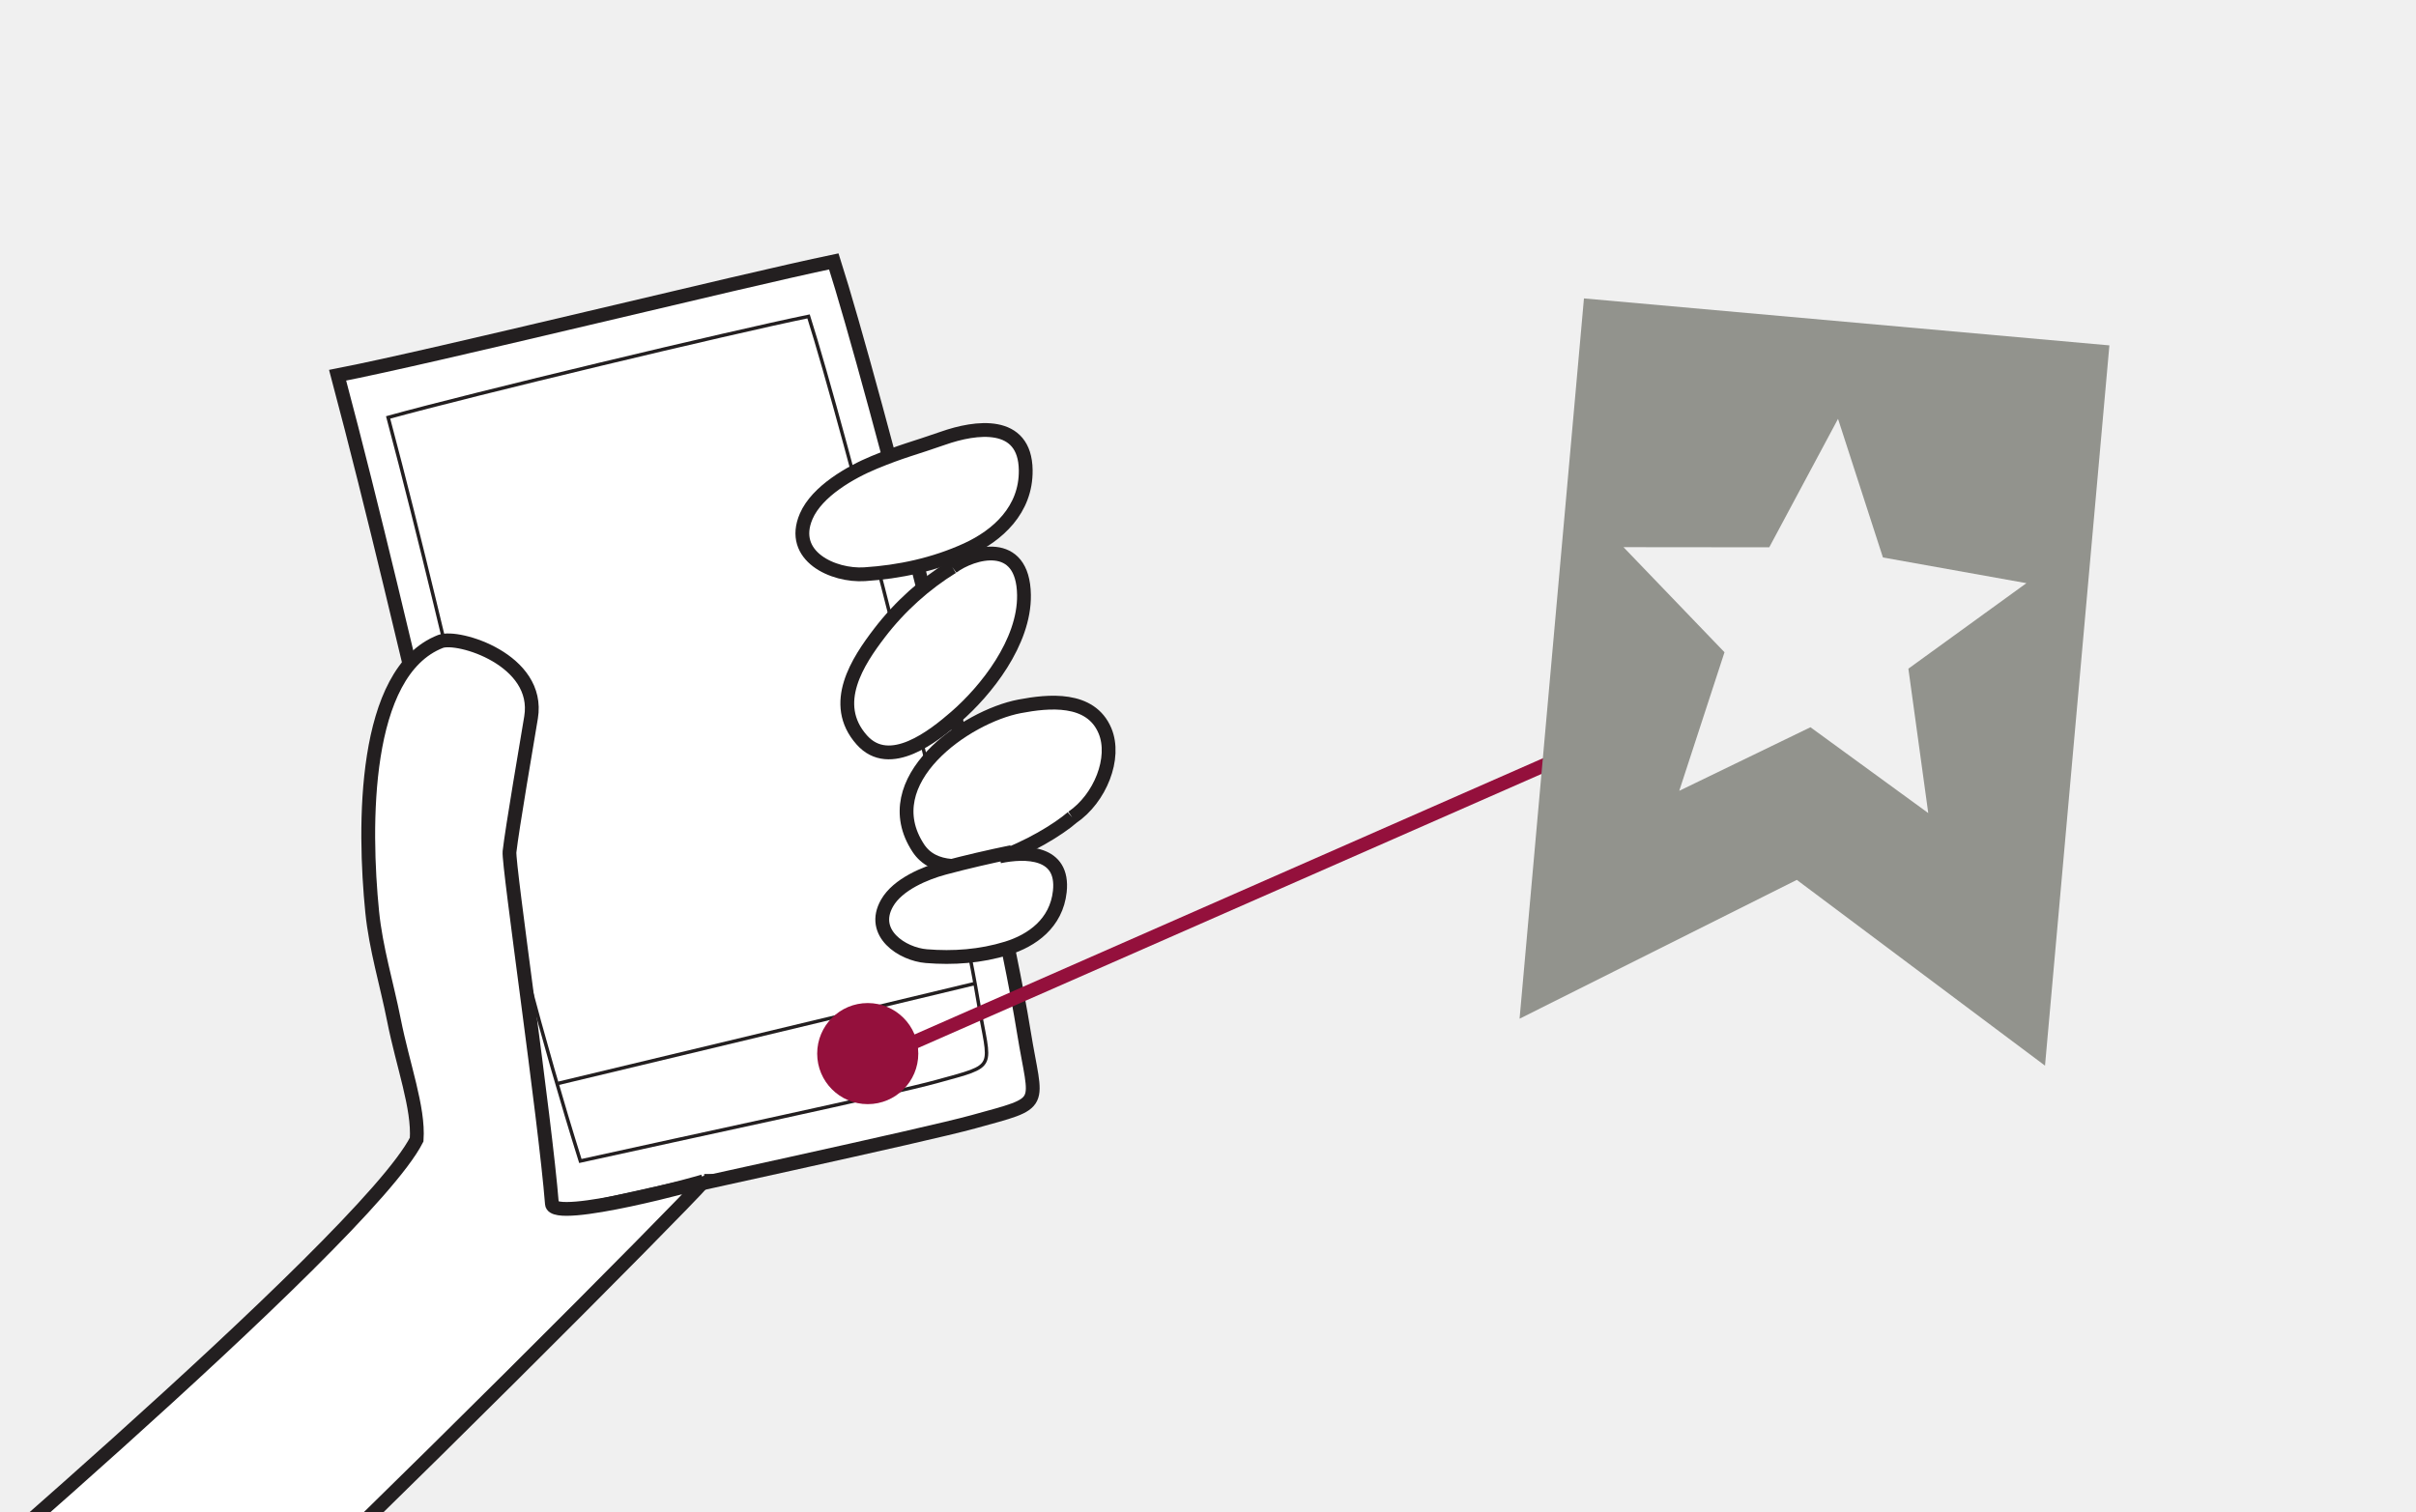
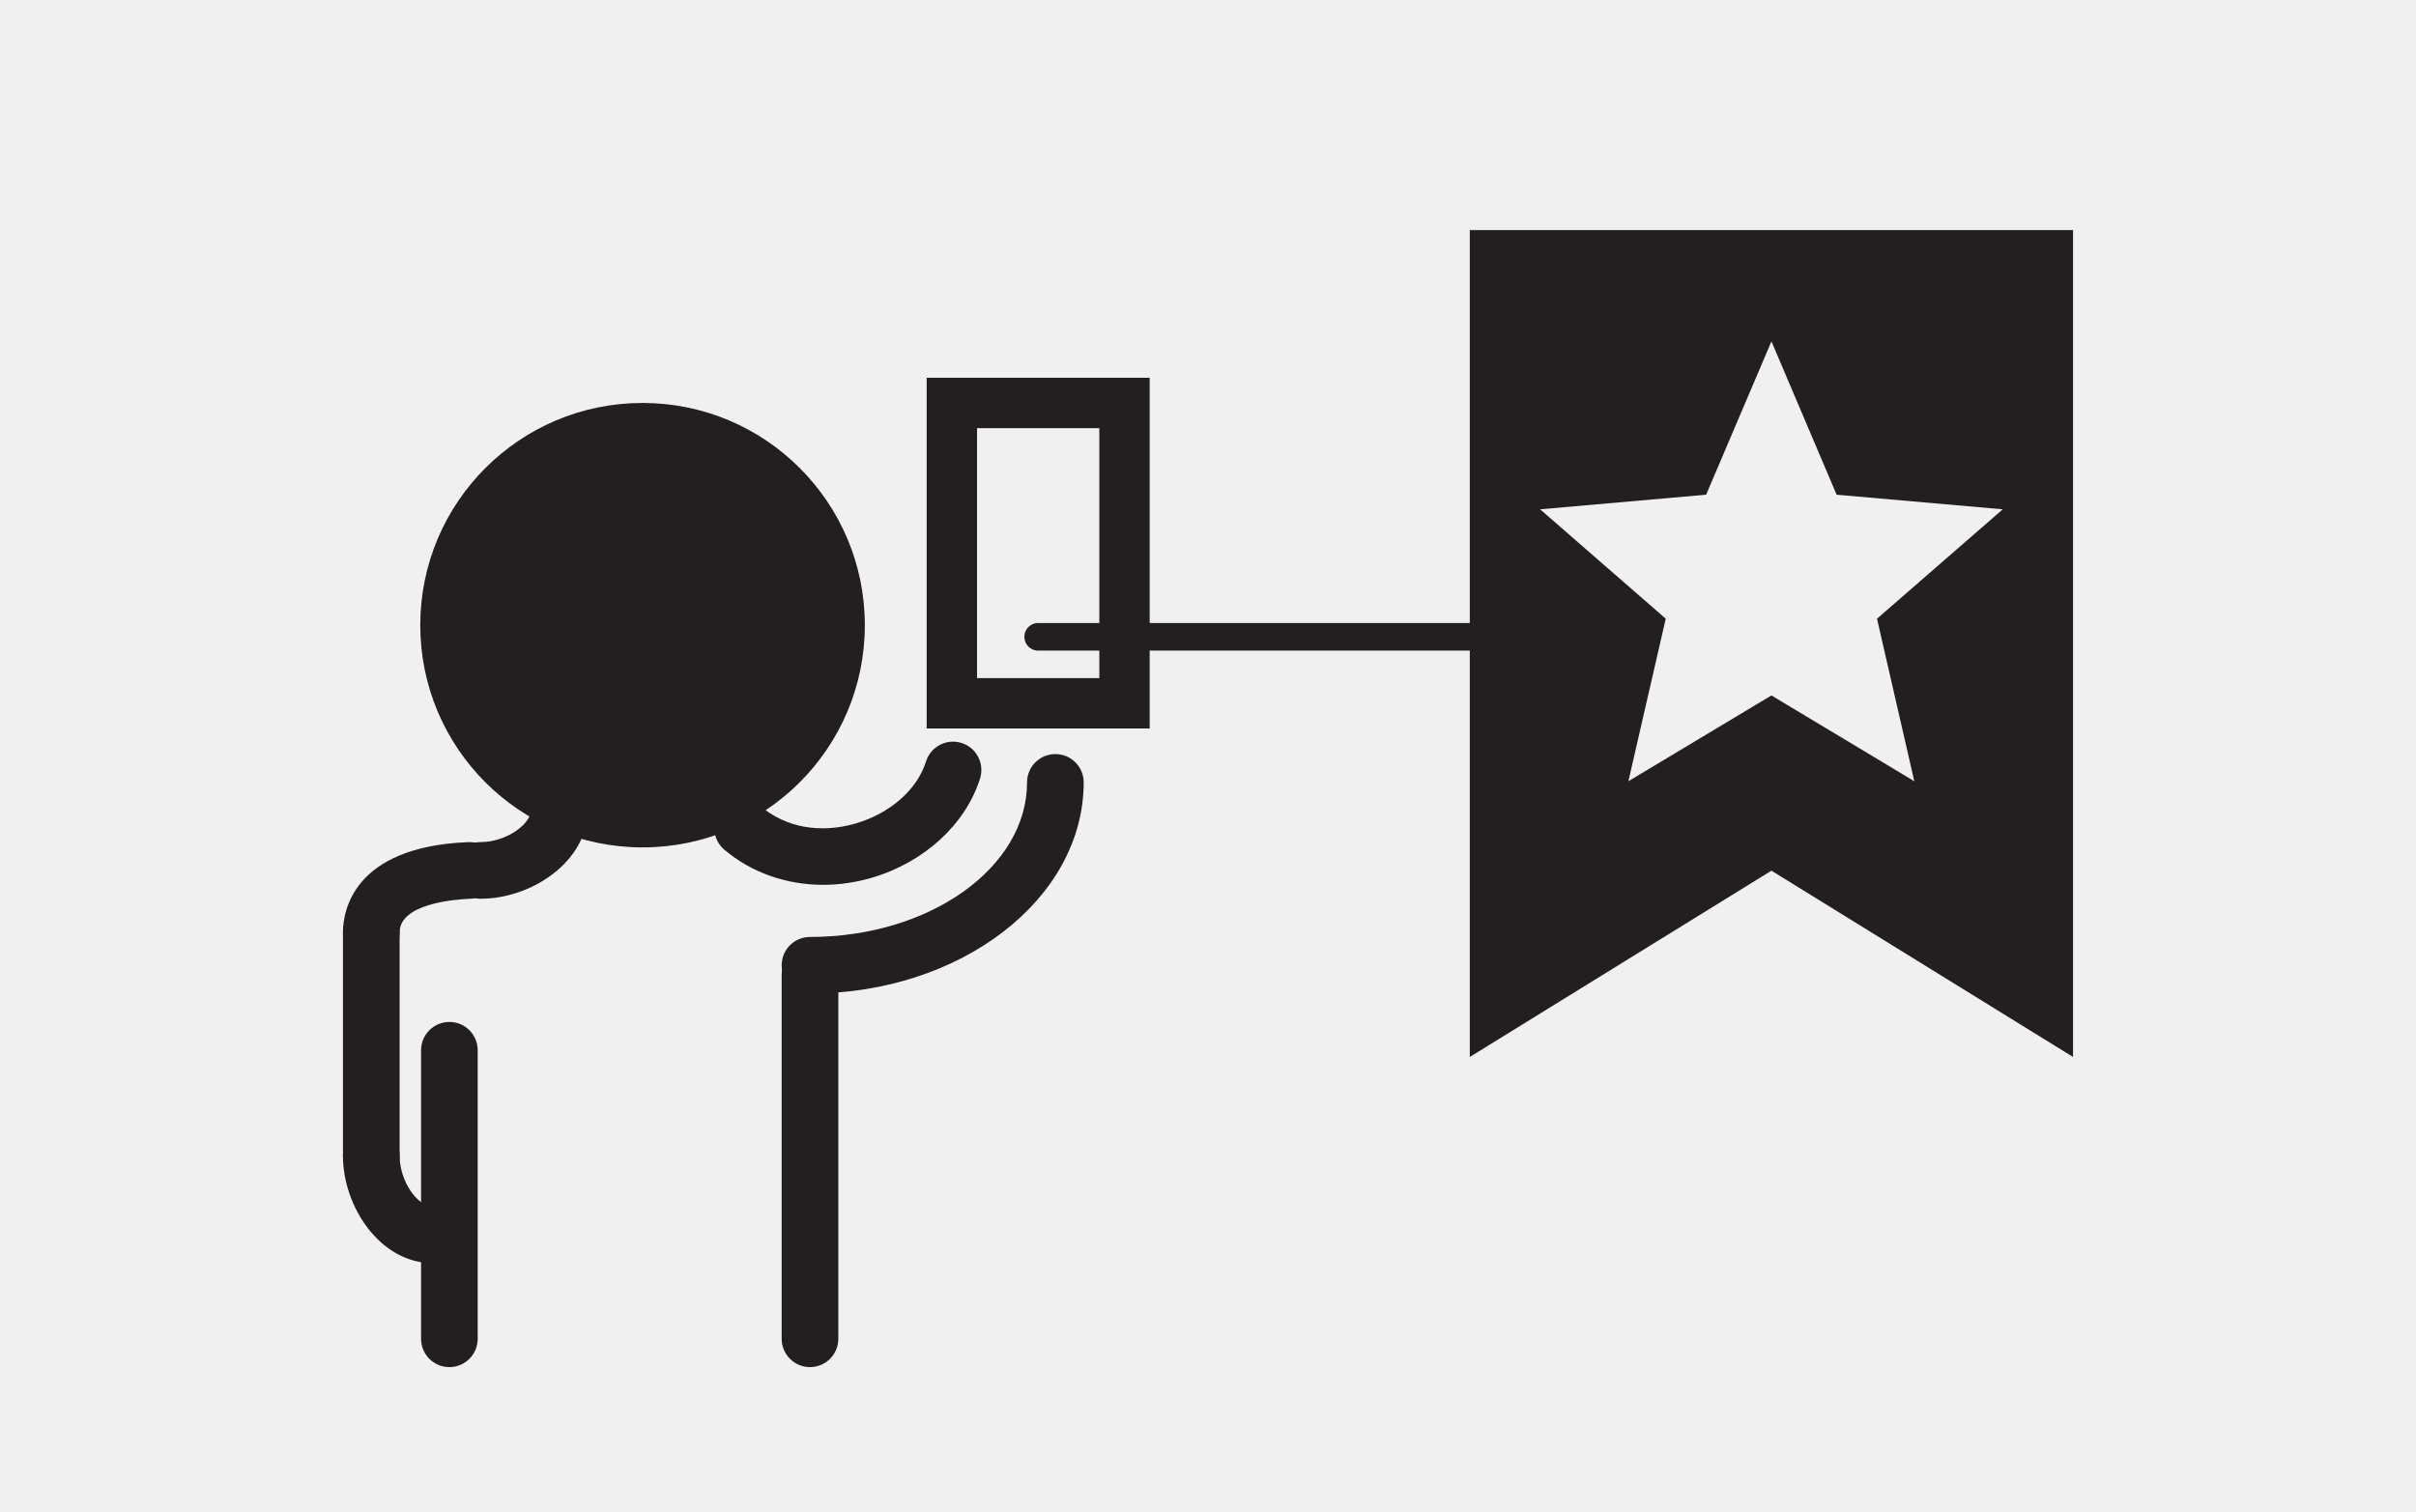
<svg xmlns="http://www.w3.org/2000/svg" version="1.1" id="Layer_1" x="0px" y="0px" width="350px" height="219px" viewBox="0 0 350 219" enable-background="new 0 0 350 219" xml:space="preserve">
-   <path fill="#FFFFFF" stroke="#231F20" stroke-width="2" stroke-miterlimit="10" d="M120.792,37.879  c5.587,17.474,23.3,85.434,27.542,111.748c1.768,10.947,3.359,9.973-7.315,12.924c-7.034,1.947-43.05,9.689-60.669,13.658  C67.726,136.285,59.668,94.793,48.91,54.375C62.654,51.715,107.223,40.701,120.792,37.879z" />
-   <path fill="#FFFFFF" stroke="#231F20" stroke-width="0.5" stroke-miterlimit="10" d="M117.134,45.848  c4.954,15.572,20.731,76.078,24.61,99.48c1.627,9.748,2.97,8.9-6.102,11.406c-5.973,1.664-36.59,8.18-51.568,11.502  C72.909,132.67,65.809,96.482,56.226,60.49C68.591,57.071,105.6,48.218,117.134,45.848z" />
-   <path fill="#FFFFFF" stroke="#231F20" stroke-width="2" stroke-miterlimit="10" d="M155.332,118.449  c4.061-2.758,6.387-8.631,4.744-12.549c-2.078-4.959-8.188-4.34-12.36-3.547c-7.789,1.479-21.106,10.749-14.687,20.533  C137.376,129.512,151.443,121.859,155.332,118.449" />
-   <path fill="#FFFFFF" stroke="#231F20" stroke-width="2" stroke-miterlimit="10" d="M137.951,82.173  c2.922-2.184,10.269-4.314,10.391,4.047c0.1,6.855-5.511,13.875-9.882,17.667c-3.159,2.74-9.569,7.891-13.62,3.33  c-4.664-5.254-0.521-11.447,2.566-15.488C130.386,87.833,134.047,84.587,137.951,82.173" />
-   <path fill="#FFFFFF" stroke="#231F20" stroke-width="2" stroke-miterlimit="10" d="M136.624,63.498  c4.721-1.661,11.882-2.66,11.97,4.635c0.068,5.756-4.07,9.471-8.527,11.512c-4.744,2.169-9.771,3.236-14.799,3.563  c-4.533,0.298-10.976-2.608-8.474-8.399c1.565-3.626,6.439-6.394,9.837-7.798C130.692,65.329,132.45,64.964,136.624,63.498" />
-   <path fill="#FFFFFF" stroke="#231F20" stroke-width="2" stroke-miterlimit="10" d="M144.794,124.102  c3.777-0.785,9.369-0.76,8.738,5.082c-0.498,4.607-4.026,7.101-7.641,8.221c-3.846,1.189-7.803,1.466-11.69,1.148  c-3.507-0.285-8.172-3.348-5.698-7.688c1.545-2.718,5.549-4.371,8.289-5.104c3.277-0.875,6.436-1.6,9.776-2.293" />
-   <path fill="#FFFFFF" stroke="#231F20" stroke-width="2" stroke-miterlimit="10" d="M29.496,242.934  c26.73-25.307,68.301-67.086,72.524-71.811h-0.001c0.286,0.047-21.843,6.107-22.062,3.33c-0.972-12.305-6.347-49.217-6.146-51.027  c0.367-3.275,2.589-16.242,3.121-19.461c1.387-8.354-10.583-12.004-13.122-11.011c-11.338,4.435-11.132,26.819-9.891,39.192  c0.534,5.32,2.116,10.443,3.147,15.662c1.299,6.576,3.616,12.715,3.295,17.328c-7.553,14.853-80.953,76.703-80.711,76.812" />
-   <line fill="none" stroke="#231F20" stroke-width="0.5" stroke-miterlimit="10" x1="80.88" y1="156.984" x2="141.252" y2="142.511" />
-   <circle fill="#94103C" cx="125.707" cy="152.674" r="7.324" />
-   <line fill="none" stroke="#94103C" stroke-width="2" stroke-miterlimit="10" x1="125.706" y1="153.973" x2="226.859" y2="109.5" />
-   <path fill="#92938D" d="M229.463,43.243l-9.326,104.375l40.164-20.117l35.955,26.92l9.327-104.373L229.463,43.243z M279.341,117.818  l-17.065-12.435l-19.006,9.211l6.554-20.079l-14.634-15.227l21.117,0.021l9.963-18.615l6.506,20.087l20.785,3.724l-17.099,12.391  L279.341,117.818z" />
+   <g>
+     <g>
+       <g>
+         <path fill="#231F20" d="M65.102,198.105c-2.269,0-4.103-1.838-4.103-4.104V152.19c0-2.266,1.834-4.103,4.103-4.103     c2.264,0,4.1,1.837,4.1,4.103v41.811C69.202,196.268,67.366,198.105,65.102,198.105z" />
+       </g>
+       <g>
+         <path fill="#231F20" d="M117.341,198.105c-2.265,0-4.103-1.838-4.103-4.104V141.24c0-2.268,1.837-4.101,4.103-4.101     c2.269,0,4.105,1.833,4.105,4.101v52.761C121.446,196.268,119.61,198.105,117.341,198.105z" />
+       </g>
+       <g>
+         <path fill="#231F20" d="M117.341,143.974c-2.265,0-4.103-1.836-4.103-4.104c0-2.264,1.837-4.098,4.103-4.098     c17.336,0,31.445-10.051,31.445-22.396c0-2.271,1.836-4.104,4.104-4.105c2.265,0,4.102,1.834,4.102,4.105     C156.991,130.245,139.206,143.974,117.341,143.974z" />
+       </g>
+       <g>
+         <path fill="#231F20" d="M119.248,128.217c-5.308,0-10.375-1.753-14.321-5.093c-1.727-1.467-1.942-4.059-0.477-5.787     c1.463-1.728,4.052-1.94,5.782-0.478c3.602,3.052,8.592,3.955,13.695,2.476c5.025-1.459,8.944-4.903,10.219-8.986     c0.682-2.167,2.976-3.366,5.143-2.691c2.164,0.678,3.366,2.979,2.69,5.141c-2.092,6.68-8.13,12.203-15.768,14.416     C123.891,127.887,121.546,128.217,119.248,128.217z" />
+       </g>
+       <g>
+         <path fill="#231F20" d="M53.787,171.597c-2.264,0-4.103-1.838-4.103-4.104v-32.387c0-2.264,1.839-4.103,4.103-4.103     c2.269,0,4.105,1.836,4.105,4.103v32.387C57.892,169.759,56.056,171.597,53.787,171.597z" />
+       </g>
+       <g>
+         <path fill="#231F20" d="M62.764,183.05c-7.706,0-13.08-8.199-13.08-15.558c0-2.268,1.839-4.104,4.103-4.104     c2.269,0,4.105,1.836,4.105,4.104c0,3.572,2.503,7.353,4.872,7.353c2.266,0,4.103,1.836,4.103,4.103     C66.867,181.213,65.03,183.05,62.764,183.05z" />
+       </g>
+       <g>
+         <path fill="#231F20" d="M53.787,139.211c-2.264,0-4.103-1.837-4.103-4.105c0-2.894,1.307-12.392,18.13-13.075     c2.276-0.106,4.176,1.67,4.267,3.934c0.09,2.268-1.67,4.175-3.934,4.268c-2.406,0.1-10.255,0.736-10.255,4.875     C57.892,137.374,56.056,139.207,53.787,139.211z" />
+       </g>
+       <g>
+         <path fill="#231F20" d="M69.636,130.233c-2.271,0-4.104-1.834-4.104-4.104c0-2.264,1.834-4.103,4.104-4.103     c3.571,0,7.348-2.506,7.348-4.872c0-2.266,1.839-4.104,4.104-4.104c2.268,0,4.102,1.839,4.102,4.104     C85.189,124.862,76.994,130.233,69.636,130.233z" />
+       </g>
+       <g>
+         <circle fill="#231F20" cx="93.085" cy="90.592" r="32.202" />
+       </g>
+     </g>
+     <g>
+       <path fill="#231F20" d="M166.552,105.56h-32.307V54.743h32.307V105.56z M141.543,98.262h17.712V62.04h-17.712V98.262z" />
+     </g>
+   </g>
+   <path fill="#231F20" d="M212.925,33.339v119.823l43.7-26.994l43.691,26.994V33.339H212.925z M277.32,113.205l-20.695-12.431  l-20.723,12.431l5.41-23.551l-18.198-15.852l24.051-2.115l9.46-22.219l9.441,22.219l24.068,2.115l-18.216,15.852L277.32,113.205z" />
+   <line fill="none" stroke="#231F20" stroke-width="4" stroke-linecap="round" stroke-linejoin="round" stroke-miterlimit="10" x1="150.398" y1="92.278" x2="212.925" y2="92.278" />
</svg>
